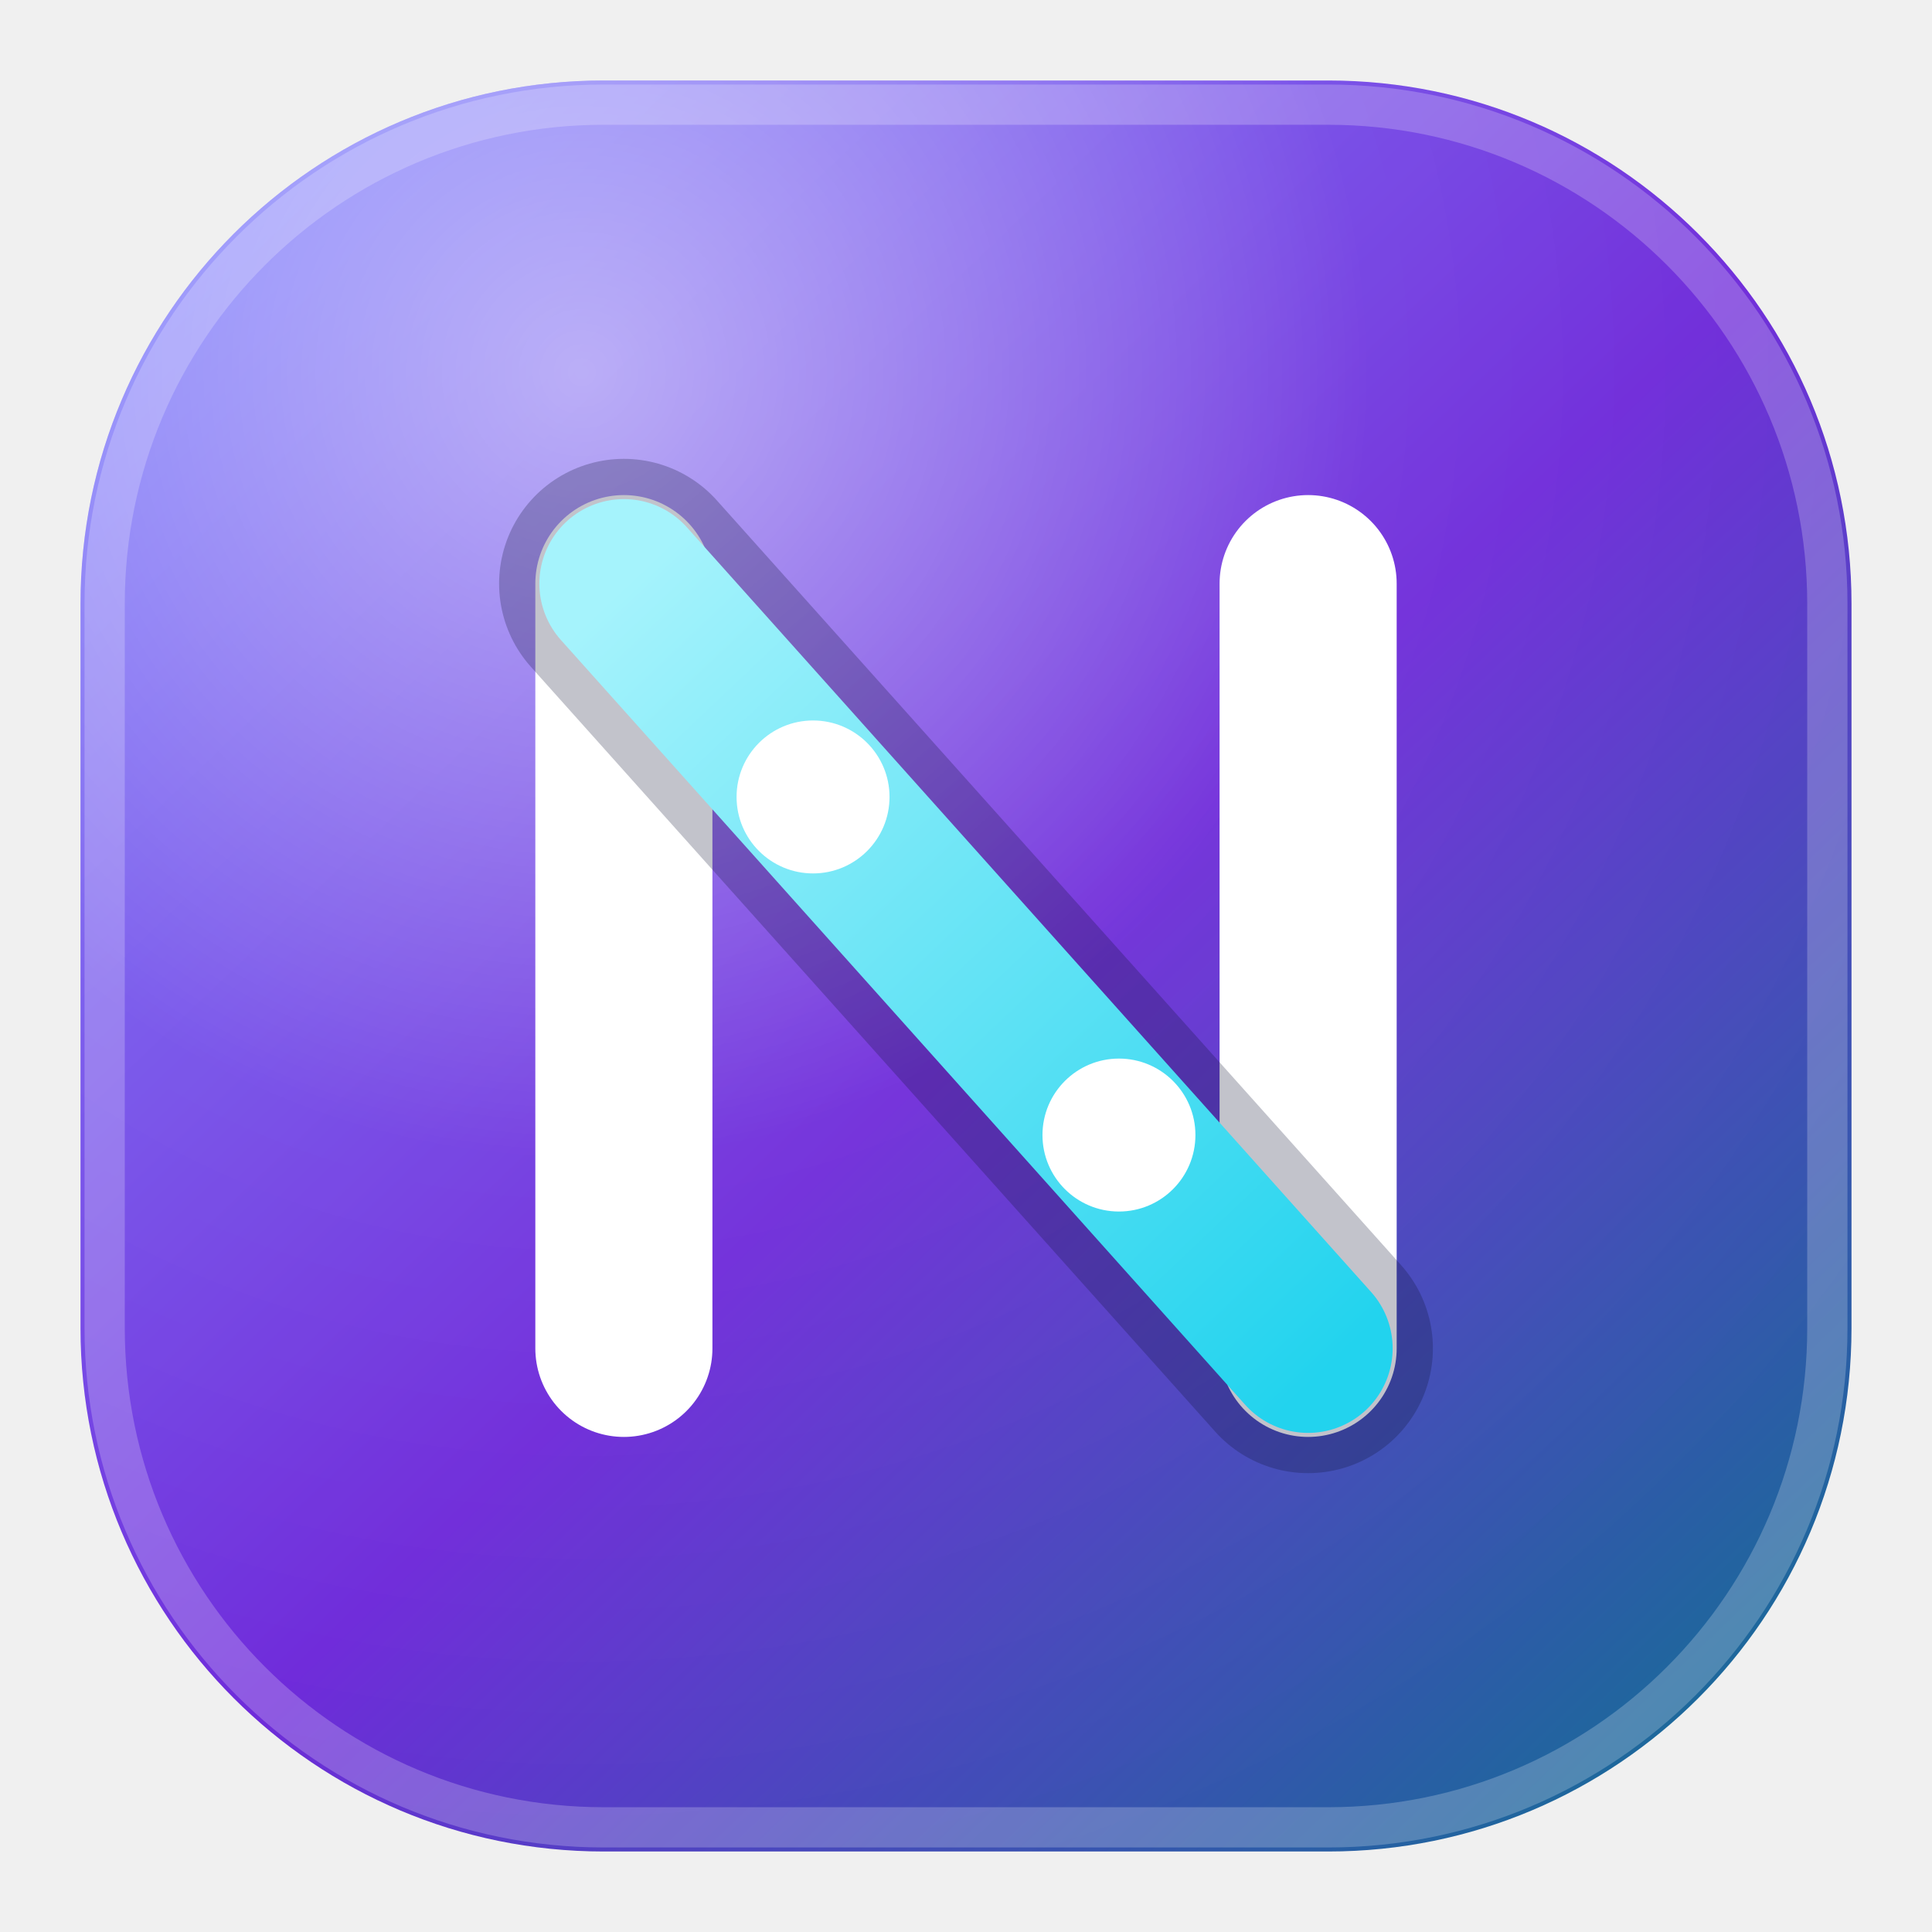
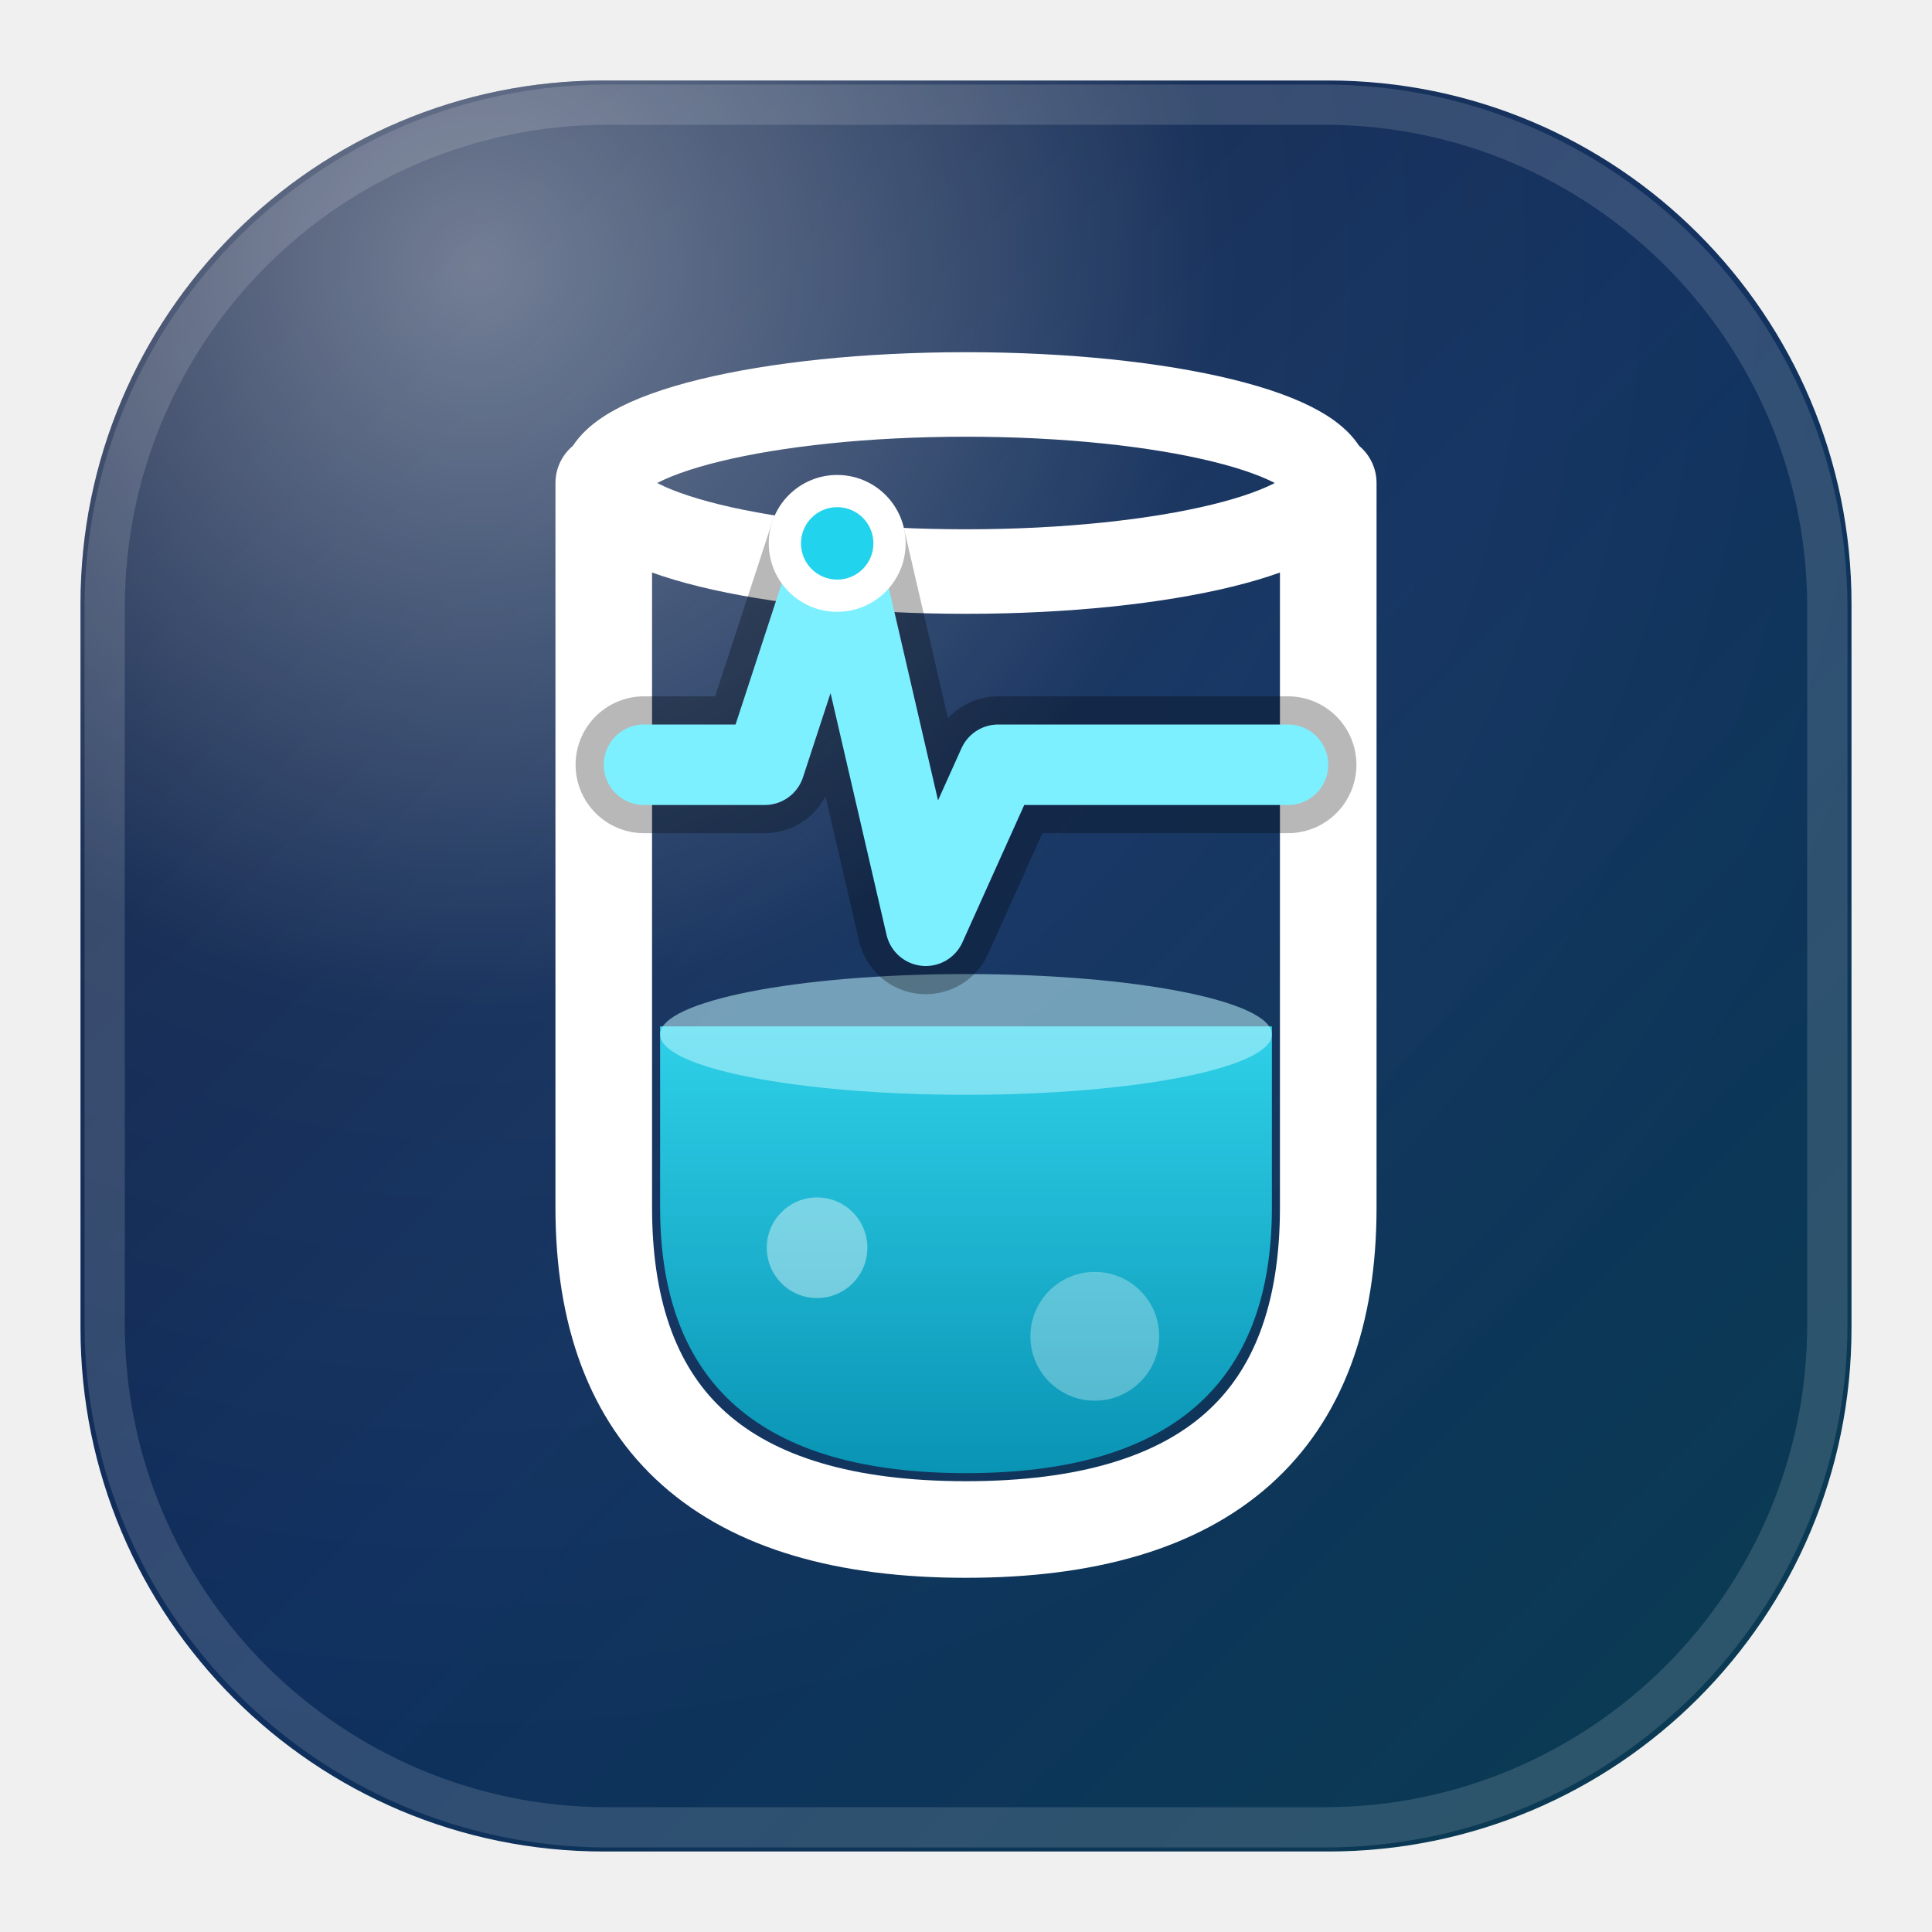
<svg xmlns="http://www.w3.org/2000/svg" width="48" height="48" viewBox="0 0 48 48" fill="none" role="img" aria-label="NamAsta Diagnostics">
  <defs>
-     <linearGradient id="bg" x1="3" y1="2" x2="45" y2="46" gradientUnits="userSpaceOnUse">
-       <stop stop-color="#7c83ff" />
-       <stop offset="0.52" stop-color="#6d28d9" />
-       <stop offset="1" stop-color="#0e7490" />
+     <linearGradient id="bg" x1="2" y1="2" x2="46" y2="46" gradientUnits="userSpaceOnUse">
+       <stop stop-color="#0c1a3e" />
+       <stop offset="0.5" stop-color="#0f2f5e" />
+       <stop offset="1" stop-color="#0a3d52" />
    </linearGradient>
-     <linearGradient id="strand" x1="15" y1="15" x2="33" y2="34" gradientUnits="userSpaceOnUse">
-       <stop stop-color="#a5f3fc" />
-       <stop offset="1" stop-color="#22d3ee" />
+     <linearGradient id="liquid" x1="24" y1="24" x2="24" y2="37" gradientUnits="userSpaceOnUse">
+       <stop stop-color="#34d9f0" />
+       <stop offset="1" stop-color="#0891b2" />
    </linearGradient>
-     <radialGradient id="gloss" cx="0.28" cy="0.16" r="0.9">
-       <stop stop-color="#ffffff" stop-opacity="0.5" />
-       <stop offset="0.5" stop-color="#ffffff" stop-opacity="0.06" />
+     <radialGradient id="gloss" cx="0.22" cy="0.1" r="0.85">
+       <stop stop-color="#ffffff" stop-opacity="0.42" />
+       <stop offset="0.5" stop-color="#ffffff" stop-opacity="0.05" />
      <stop offset="1" stop-color="#ffffff" stop-opacity="0" />
    </radialGradient>
+     <clipPath id="tube">
+       <path d="M 16.4,12 L 16.4,30 Q 16.4,36.6 24,36.6 Q 31.6,36.6 31.6,30 L 31.6,12 Z" />
+     </clipPath>
  </defs>
  <rect x="2" y="2" width="44" height="44" rx="13" fill="url(#bg)" />
  <rect x="2" y="2" width="44" height="44" rx="13" fill="url(#gloss)" />
-   <rect x="2.6" y="2.6" width="42.8" height="42.8" rx="12.4" stroke="#ffffff" stroke-opacity="0.22" />
-   <g stroke-linecap="round" stroke-linejoin="round" fill="none">
-     <path d="M15.5 33.5 V 14.5" stroke="#ffffff" stroke-width="4.4" />
-     <path d="M32.5 33.5 V 14.5" stroke="#ffffff" stroke-width="4.4" />
-     <path d="M15.5 14.5 L 32.5 33.5" stroke="#0e1230" stroke-opacity="0.25" stroke-width="6.2" />
-     <path d="M15.5 14.5 L 32.5 33.5" stroke="url(#strand)" stroke-width="4.2" />
+   <rect x="2.6" y="2.6" width="42.8" height="42.8" rx="12.5" stroke="#ffffff" stroke-opacity="0.14" />
+   <g clip-path="url(#tube)">
+     <rect x="15" y="25.5" width="18" height="13" fill="url(#liquid)" />
+     <ellipse cx="24" cy="25.7" rx="7.6" ry="1.5" fill="#bff5ff" opacity="0.55" />
+     <circle cx="20.3" cy="31" r="1.25" fill="#ffffff" opacity="0.4" />
+     <circle cx="27.2" cy="33.2" r="1.6" fill="#ffffff" opacity="0.3" />
  </g>
-   <circle cx="20.2" cy="19.8" r="1.9" fill="#ffffff" />
-   <circle cx="27.8" cy="28.2" r="1.9" fill="#ffffff" />
+   <path d="M 15,12 L 15,30 Q 15,38 24,38 Q 33,38 33,30 L 33,12" stroke="#ffffff" stroke-width="2.4" stroke-linecap="round" stroke-linejoin="round" fill="none" />
+   <ellipse cx="24" cy="12" rx="9" ry="2.2" stroke="#ffffff" stroke-width="2.1" fill="none" />
+   <path d="M 16,19 L 19,19 L 20.8,13.5 L 23,23 L 24.8,19 L 32,19" stroke="#000000" stroke-opacity="0.28" stroke-width="3.4" stroke-linecap="round" stroke-linejoin="round" fill="none" />
+   <path d="M 16,19 L 19,19 L 20.8,13.5 L 23,23 L 24.8,19 L 32,19" stroke="#7df0ff" stroke-width="2" stroke-linecap="round" stroke-linejoin="round" fill="none" />
+   <circle cx="20.8" cy="13.5" r="1.7" fill="#ffffff" />
+   <circle cx="20.8" cy="13.5" r="0.9" fill="#22d3ee" />
</svg>
